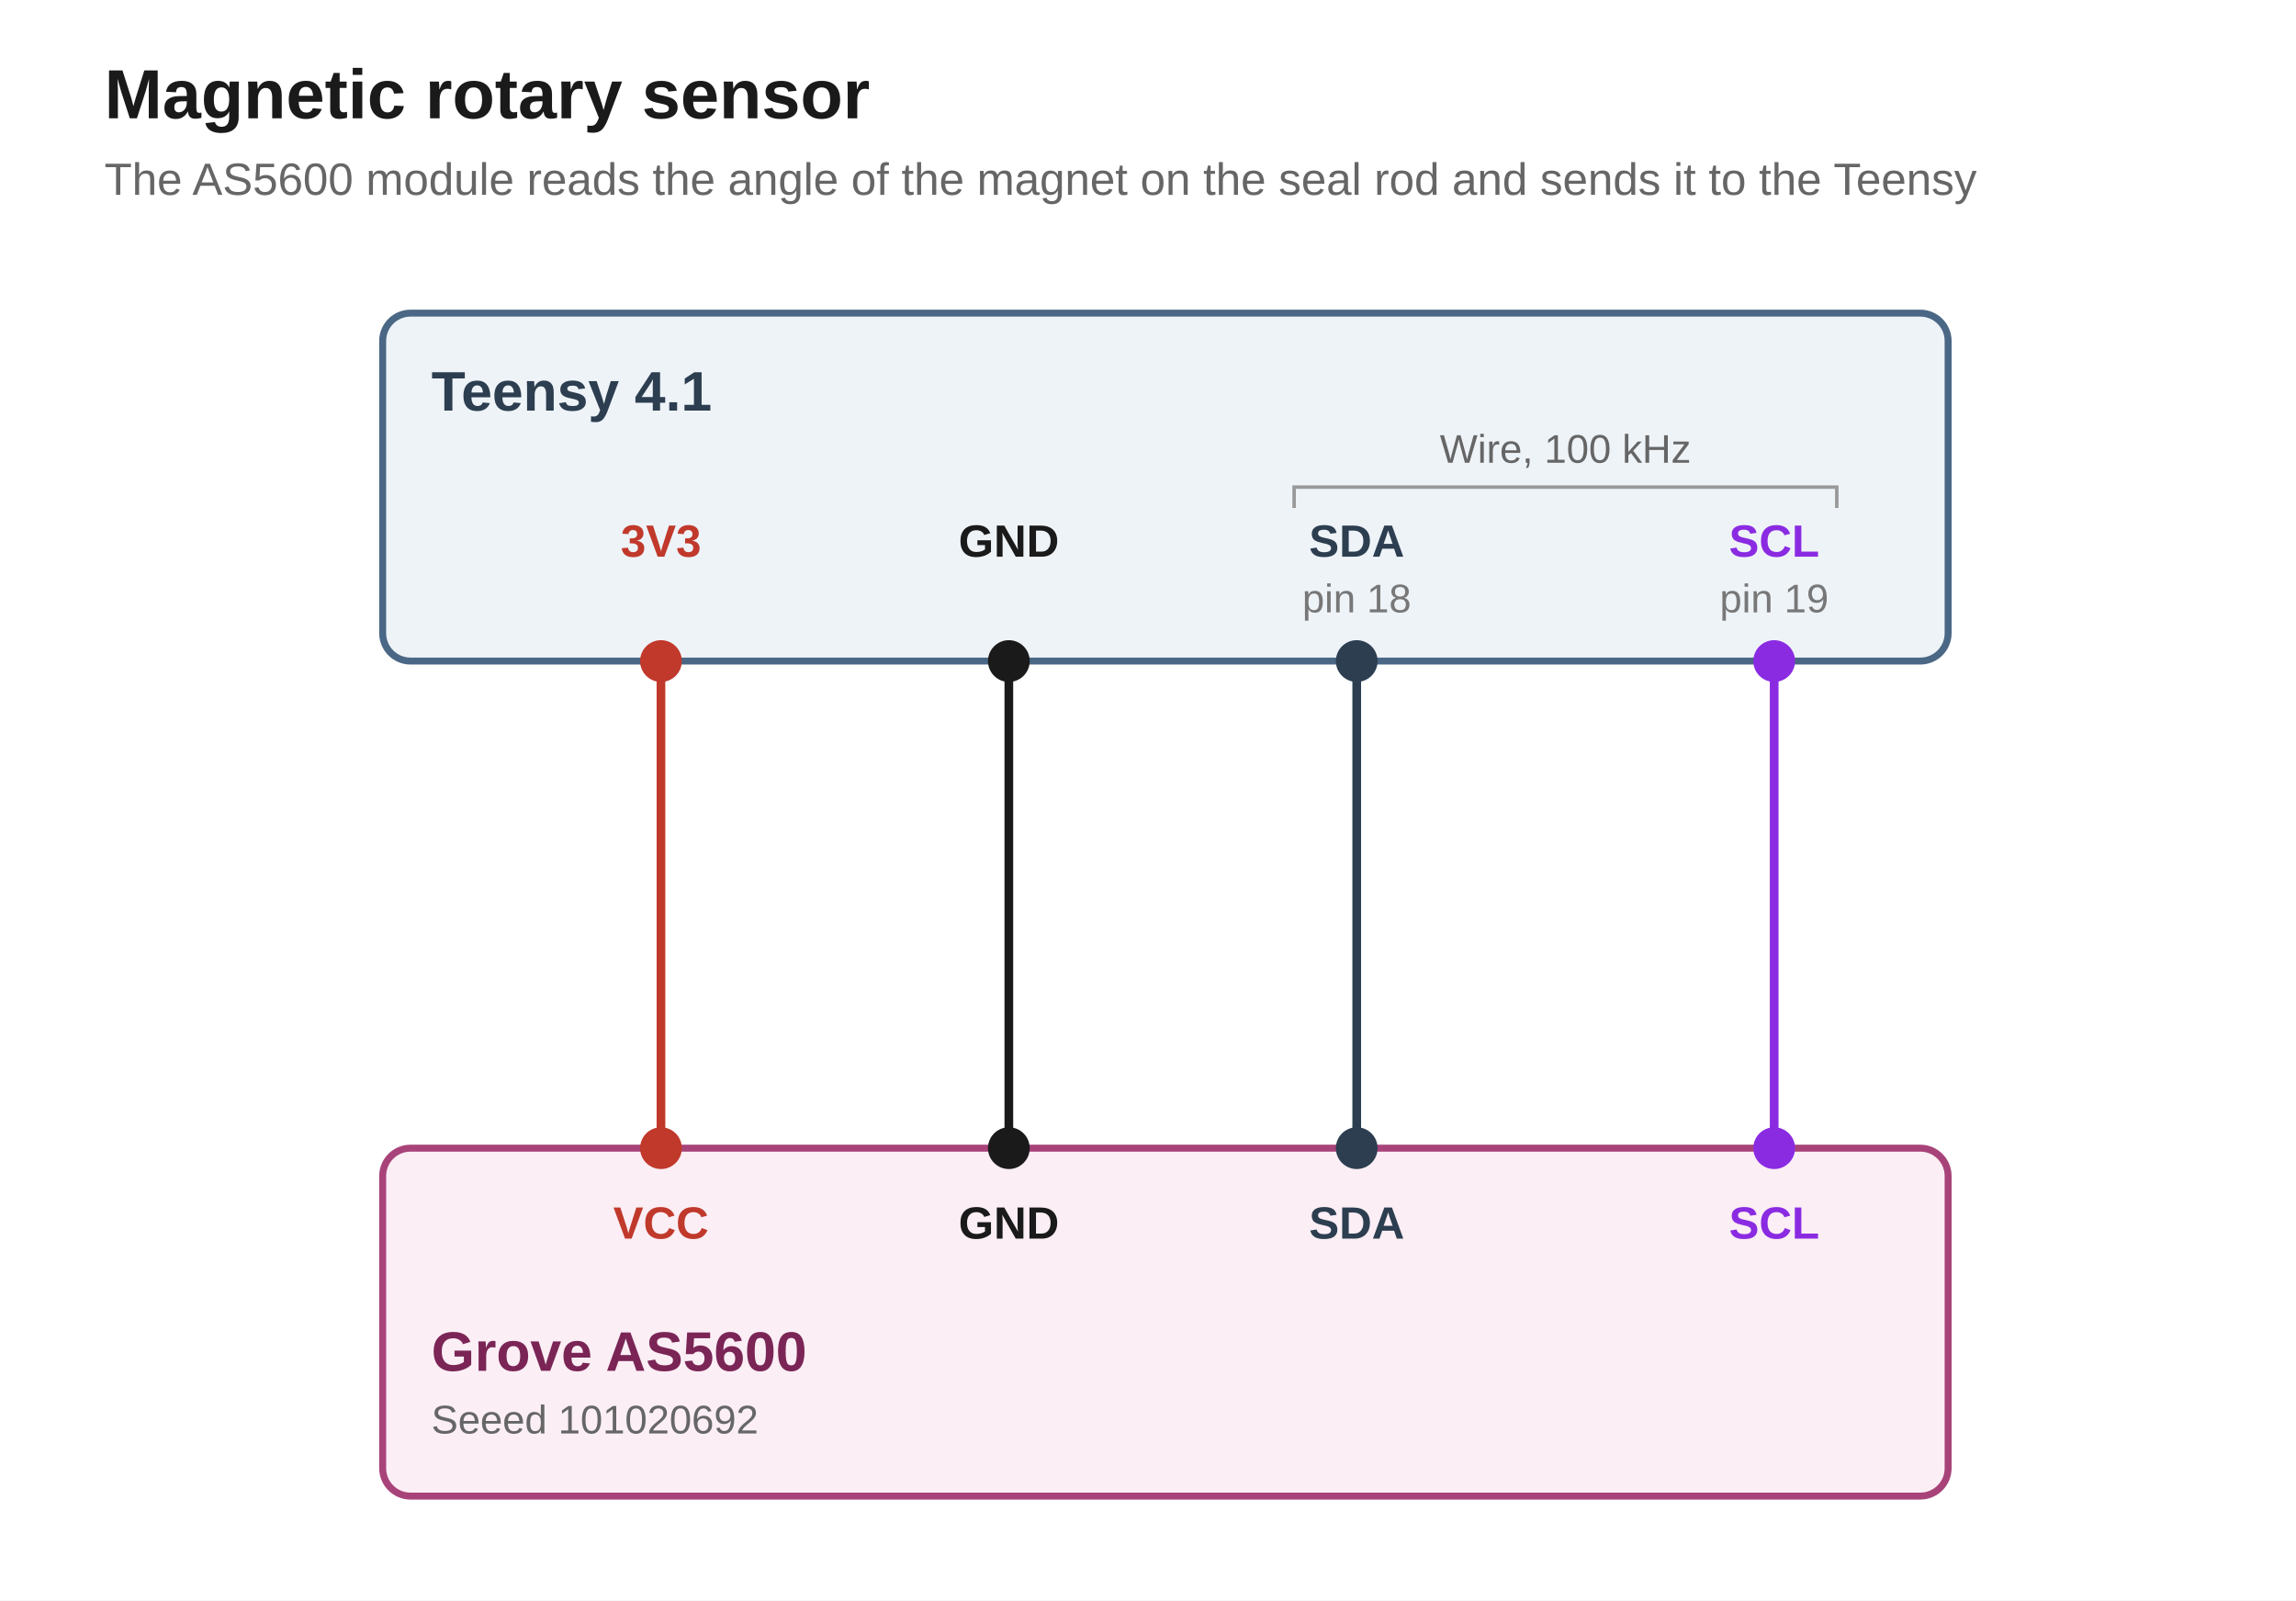
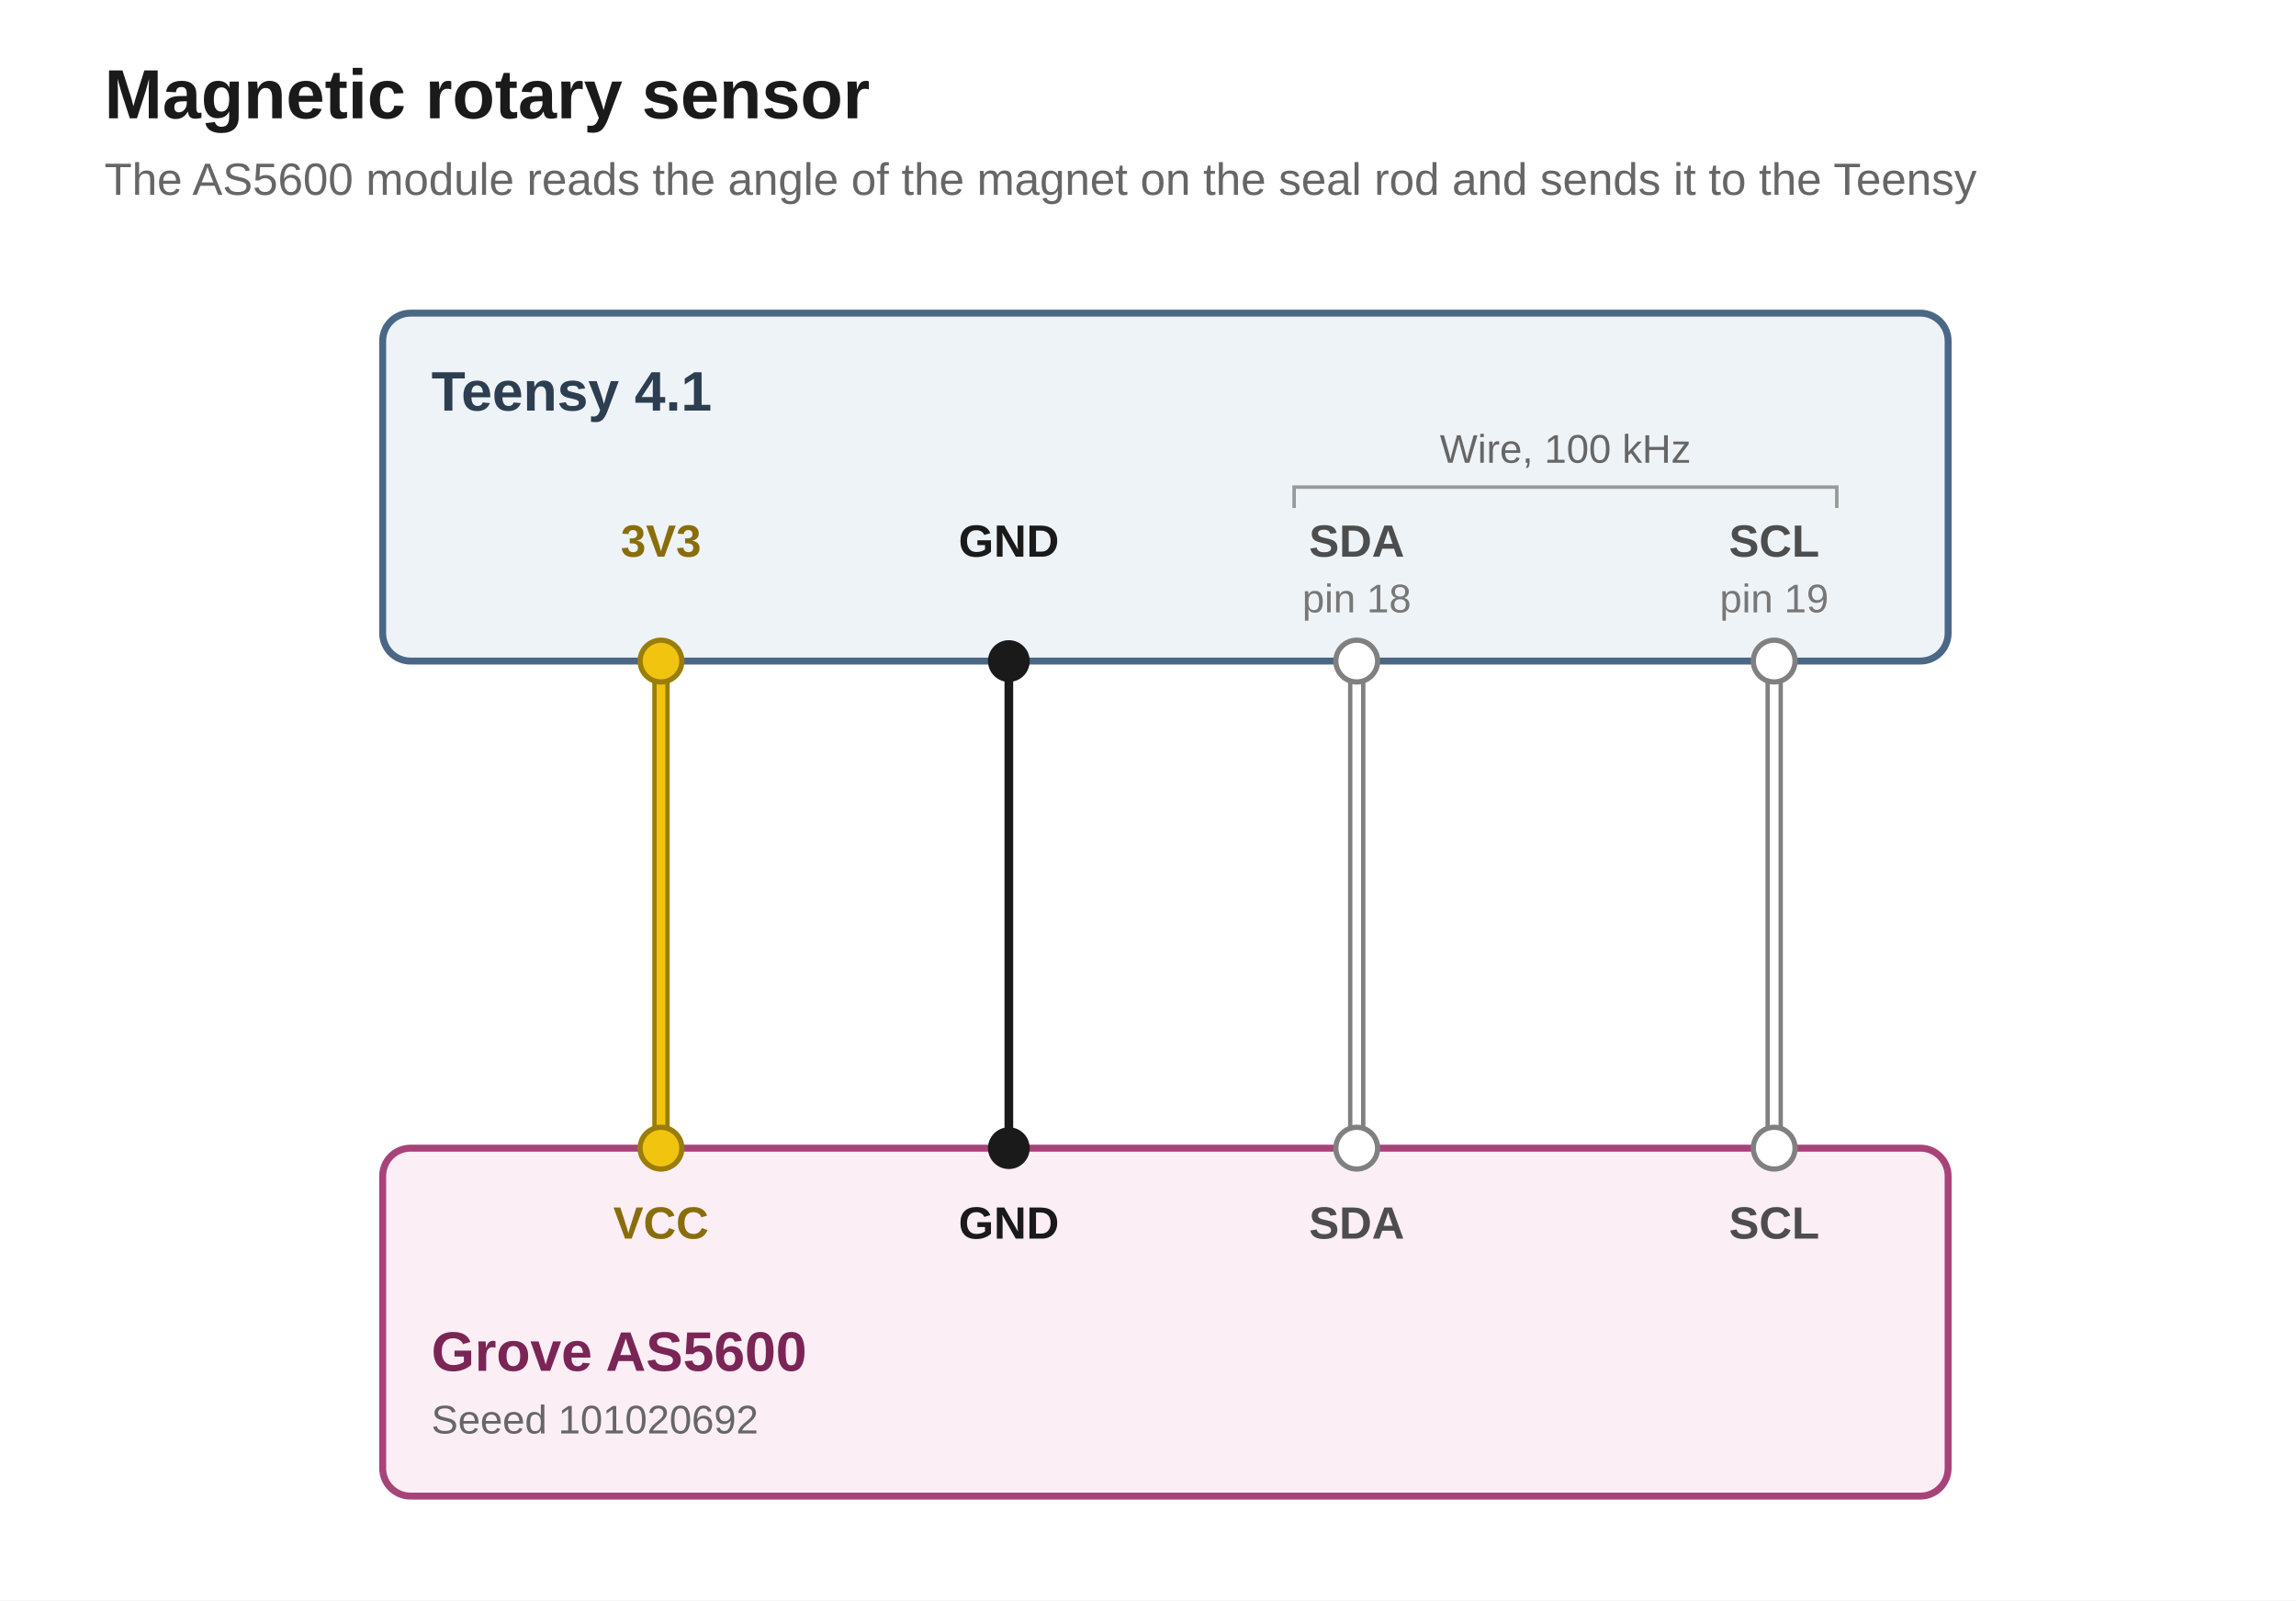
<svg xmlns="http://www.w3.org/2000/svg" viewBox="0 0 660 460" font-family="Segoe UI, Arial, sans-serif">
  <rect x="0" y="0" width="660" height="460" fill="#ffffff" />
  <text x="30" y="34" font-size="20" font-weight="700" fill="#1a1a1a">Magnetic rotary sensor</text>
  <text x="30" y="56" font-size="13" fill="#666">The AS5600 module reads the angle of the magnet on the seal rod and sends it to the Teensy</text>
  <rect x="110" y="90" width="450" height="100" rx="8" fill="#eef3f8" stroke="#4a6785" stroke-width="2" />
  <text x="124" y="118" font-size="16" font-weight="700" fill="#2c3e50">Teensy 4.1</text>
  <polyline points="372,146 372,140 528,140 528,146" fill="none" stroke="#999" stroke-width="1" />
  <text x="450" y="133" text-anchor="middle" font-size="11.5" fill="#666" data-fig="f_scl">Wire, 100 kHz</text>
-   <circle cx="190" cy="190" r="6" fill="#c0392b" />
-   <text x="190" y="160" text-anchor="middle" font-size="13" font-weight="700" fill="#c0392b">3V3</text>
+   <text x="190" y="160" text-anchor="middle" font-size="13" font-weight="700" fill="#8a6d0b">3V3</text>
  <circle cx="290" cy="190" r="6" fill="#1a1a1a" />
  <text x="290" y="160" text-anchor="middle" font-size="13" font-weight="700" fill="#1a1a1a">GND</text>
-   <circle cx="390" cy="190" r="6" fill="#2c3e50" />
-   <text x="390" y="160" text-anchor="middle" font-size="13" font-weight="700" fill="#2c3e50">SDA</text>
+   <text x="390" y="160" text-anchor="middle" font-size="13" font-weight="700" fill="#4d4d4d">SDA</text>
  <text x="390" y="176" text-anchor="middle" font-size="11.5" fill="#777" data-pin="SDA on Wire">pin 18</text>
-   <circle cx="510" cy="190" r="6" fill="#8a2be2" />
-   <text x="510" y="160" text-anchor="middle" font-size="13" font-weight="700" fill="#8a2be2">SCL</text>
+   <text x="510" y="160" text-anchor="middle" font-size="13" font-weight="700" fill="#4d4d4d">SCL</text>
  <text x="510" y="176" text-anchor="middle" font-size="11.5" fill="#777" data-pin="SCL on Wire">pin 19</text>
-   <line x1="190" y1="190" x2="190" y2="330" stroke="#c0392b" stroke-width="2.5" />
+   <line x1="190" y1="190" x2="190" y2="330" stroke="#9a7d0a" stroke-width="5" />
+   <line x1="190" y1="190" x2="190" y2="330" stroke="#f1c40f" stroke-width="2.5" />
  <line x1="290" y1="190" x2="290" y2="330" stroke="#1a1a1a" stroke-width="2.5" />
-   <line x1="390" y1="190" x2="390" y2="330" stroke="#2c3e50" stroke-width="2.5" />
-   <line x1="510" y1="190" x2="510" y2="330" stroke="#8a2be2" stroke-width="2.5" />
+   <line x1="390" y1="190" x2="390" y2="330" stroke="#808080" stroke-width="5" />
+   <line x1="510" y1="190" x2="510" y2="330" stroke="#808080" stroke-width="5" />
+   <line x1="390" y1="190" x2="390" y2="330" stroke="#ffffff" stroke-width="2.5" />
+   <line x1="510" y1="190" x2="510" y2="330" stroke="#ffffff" stroke-width="2.5" />
  <rect x="110" y="330" width="450" height="100" rx="8" fill="#fbeef5" stroke="#a8437a" stroke-width="2" />
-   <circle cx="190" cy="330" r="6" fill="#c0392b" />
-   <text x="190" y="356" text-anchor="middle" font-size="13" font-weight="700" fill="#c0392b">VCC</text>
+   <text x="190" y="356" text-anchor="middle" font-size="13" font-weight="700" fill="#8a6d0b">VCC</text>
  <circle cx="290" cy="330" r="6" fill="#1a1a1a" />
  <text x="290" y="356" text-anchor="middle" font-size="13" font-weight="700" fill="#1a1a1a">GND</text>
-   <circle cx="390" cy="330" r="6" fill="#2c3e50" />
-   <text x="390" y="356" text-anchor="middle" font-size="13" font-weight="700" fill="#2c3e50">SDA</text>
-   <circle cx="510" cy="330" r="6" fill="#8a2be2" />
-   <text x="510" y="356" text-anchor="middle" font-size="13" font-weight="700" fill="#8a2be2">SCL</text>
+   <text x="390" y="356" text-anchor="middle" font-size="13" font-weight="700" fill="#4d4d4d">SDA</text>
+   <text x="510" y="356" text-anchor="middle" font-size="13" font-weight="700" fill="#4d4d4d">SCL</text>
  <text x="124" y="394" font-size="16" font-weight="700" fill="#7a2556">Grove AS5600</text>
  <text x="124" y="412" font-size="11.5" fill="#666">Seeed 101020692</text>
+   <circle cx="190" cy="190" r="6" fill="#f1c40f" stroke="#9a7d0a" stroke-width="1.5" />
+   <circle cx="390" cy="190" r="6" fill="#ffffff" stroke="#808080" stroke-width="1.5" />
+   <circle cx="510" cy="190" r="6" fill="#ffffff" stroke="#808080" stroke-width="1.5" />
+   <circle cx="190" cy="330" r="6" fill="#f1c40f" stroke="#9a7d0a" stroke-width="1.5" />
+   <circle cx="390" cy="330" r="6" fill="#ffffff" stroke="#808080" stroke-width="1.5" />
+   <circle cx="510" cy="330" r="6" fill="#ffffff" stroke="#808080" stroke-width="1.5" />
</svg>
